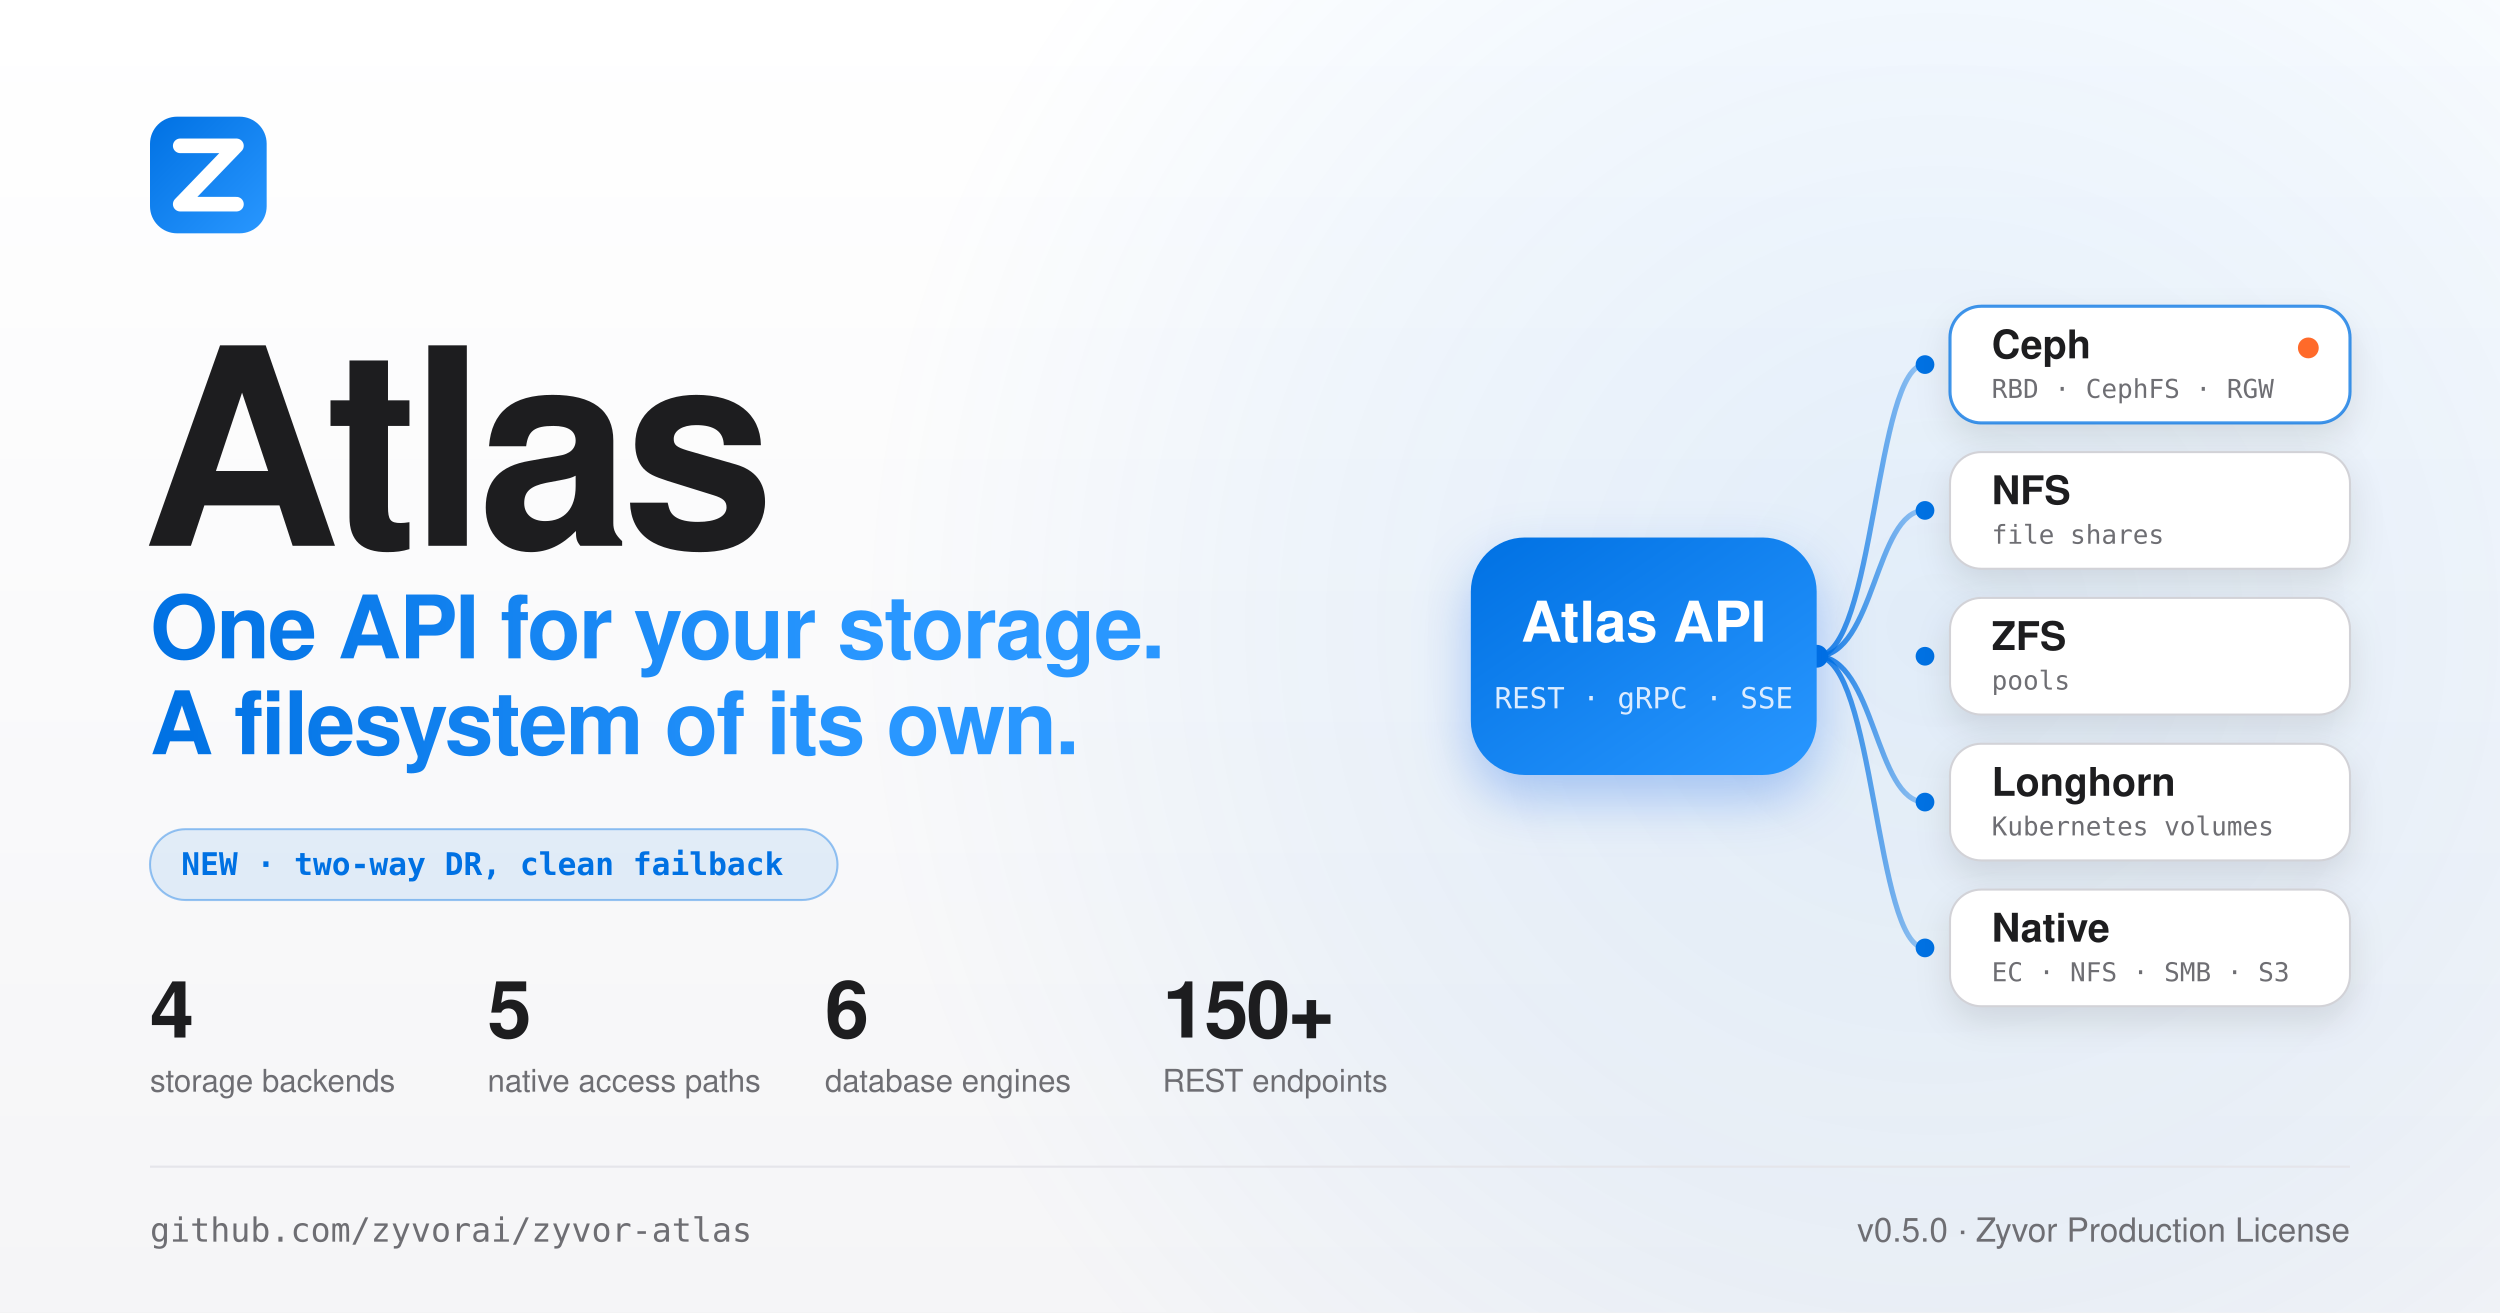
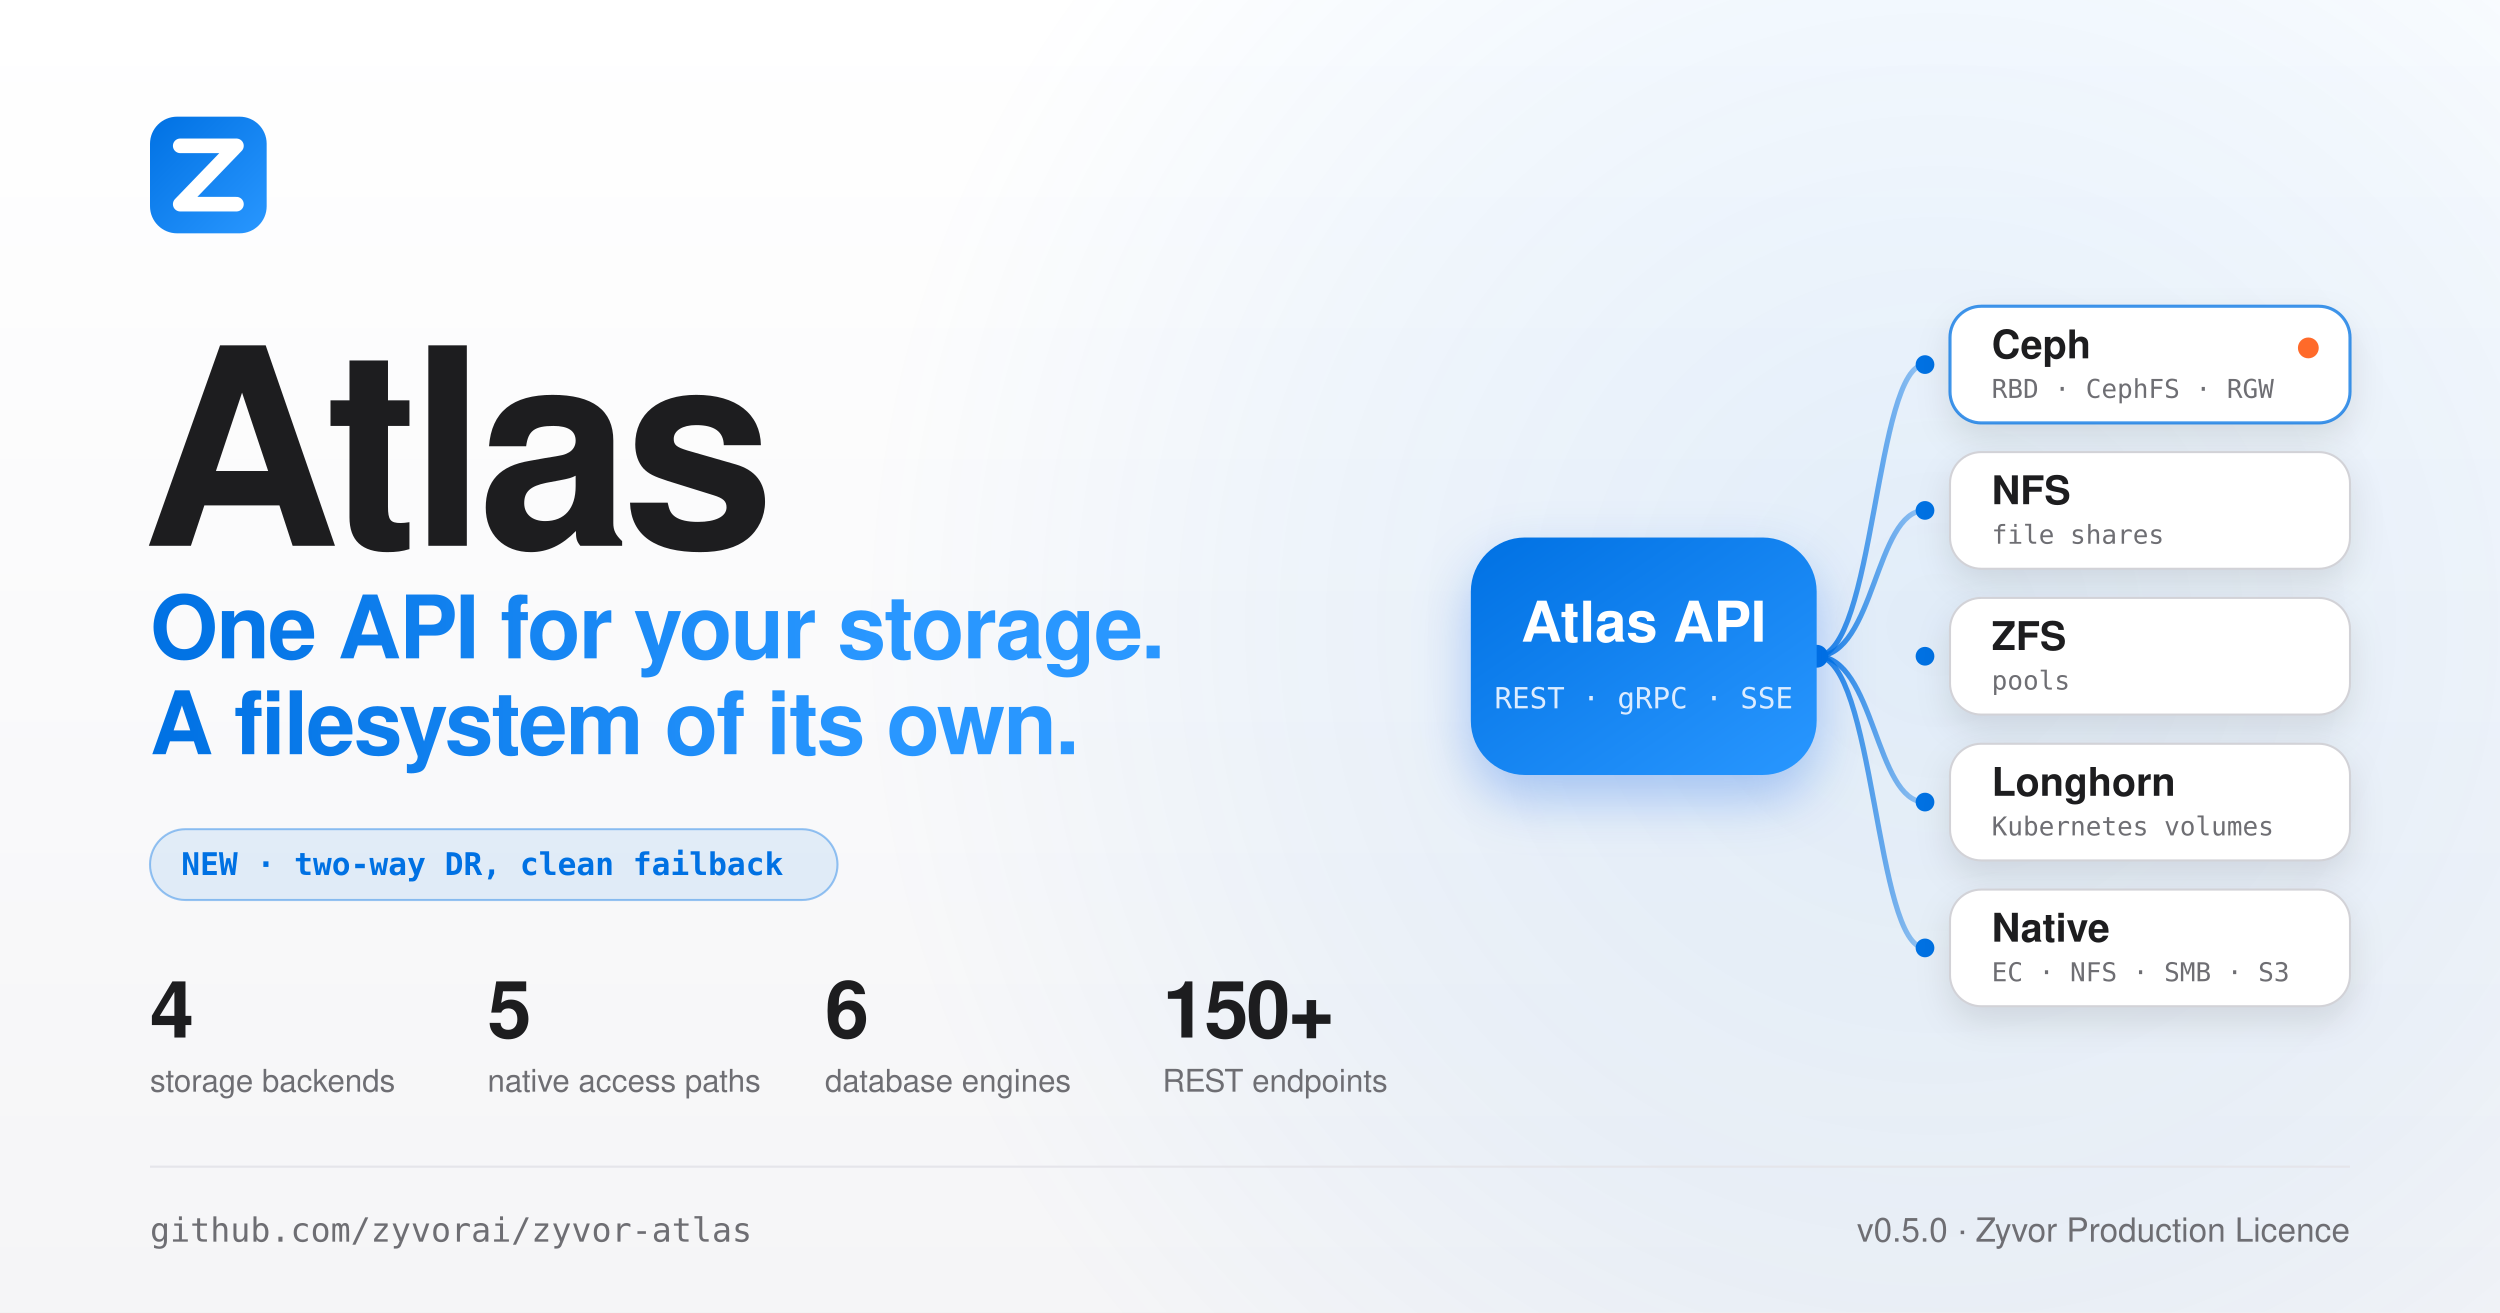
<svg xmlns="http://www.w3.org/2000/svg" width="1200" height="630" viewBox="0 0 1200 630" role="img" aria-label="Atlas — One API for your storage. A filesystem of its own. One API in front of Ceph, NFS, ZFS and Longhorn, plus Atlas Native, a distributed filesystem with NFS, SMB and S3.">
  <defs>
    <linearGradient id="bg" x1="0" y1="0" x2="0" y2="630" gradientUnits="userSpaceOnUse">
      <stop offset="0" stop-color="#ffffff" />
      <stop offset="1" stop-color="#f5f5f7" />
    </linearGradient>
    <radialGradient id="wash" cx="930" cy="300" r="520" gradientUnits="userSpaceOnUse">
      <stop offset="0" stop-color="#0071e3" stop-opacity="0.10" />
      <stop offset="0.6" stop-color="#0071e3" stop-opacity="0.05" />
      <stop offset="1" stop-color="#0071e3" stop-opacity="0" />
    </radialGradient>
    <linearGradient id="blue" x1="0" y1="0" x2="1" y2="1">
      <stop offset="0" stop-color="#0071e3" />
      <stop offset="1" stop-color="#2997ff" />
    </linearGradient>
    <linearGradient id="blueText" x1="72" y1="0" x2="420" y2="0" gradientUnits="userSpaceOnUse">
      <stop offset="0" stop-color="#0071e3" />
      <stop offset="1" stop-color="#2997ff" />
    </linearGradient>
    <linearGradient id="wire" x1="0" y1="0" x2="1" y2="0">
      <stop offset="0" stop-color="#0071e3" stop-opacity="0.9" />
      <stop offset="1" stop-color="#0071e3" stop-opacity="0.35" />
    </linearGradient>
    <filter id="shadow" x="-20%" y="-30%" width="140%" height="190%" color-interpolation-filters="sRGB">
      <feGaussianBlur in="SourceAlpha" stdDeviation="8" />
      <feOffset dy="7" result="b" />
      <feColorMatrix in="b" type="matrix" values="0 0 0 0 0  0 0 0 0 0  0 0 0 0 0  0 0 0 0.10 0" result="s" />
      <feMerge>
        <feMergeNode in="s" />
        <feMergeNode in="SourceGraphic" />
      </feMerge>
    </filter>
    <filter id="glow" x="-30%" y="-40%" width="160%" height="200%" color-interpolation-filters="sRGB">
      <feGaussianBlur in="SourceAlpha" stdDeviation="13" />
      <feOffset dy="11" result="b" />
      <feColorMatrix in="b" type="matrix" values="0 0 0 0 0.0  0 0 0 0 0.35  0 0 0 0 0.9  0 0 0 0.30 0" result="s" />
      <feMerge>
        <feMergeNode in="s" />
        <feMergeNode in="SourceGraphic" />
      </feMerge>
    </filter>
  </defs>
  <rect width="1200" height="630" fill="url(#bg)" />
  <rect width="1200" height="630" fill="url(#wash)" />
  <rect x="72" y="56" width="56" height="56" rx="13" fill="url(#blue)" />
  <path d="M86.5 70 113.5 70 86.5 98 113.5 98" fill="none" stroke="#ffffff" stroke-width="7" stroke-linecap="round" stroke-linejoin="round" />
  <text x="68" y="262" font-family="'Helvetica Neue',Helvetica,Arial,sans-serif" font-size="132" font-weight="700" letter-spacing="-4" fill="#1d1d1f">Atlas</text>
  <text x="72" y="316" font-family="'Helvetica Neue',Helvetica,Arial,sans-serif" font-size="42" font-weight="600" letter-spacing="-0.8" fill="url(#blueText)">One API for your storage.</text>
  <text x="72" y="362" font-family="'Helvetica Neue',Helvetica,Arial,sans-serif" font-size="42" font-weight="600" letter-spacing="-0.8" fill="url(#blueText)">A filesystem of its own.</text>
  <rect x="72" y="398" width="330" height="34" rx="17" fill="#0071e3" fill-opacity="0.10" stroke="#0071e3" stroke-opacity="0.4" />
  <text x="87" y="420" font-family="'Menlo','JetBrains Mono',monospace" font-size="15" font-weight="700" fill="#0071e3">NEW · two-way DR, clean failback</text>
  <g font-family="'Helvetica Neue',Helvetica,Arial,sans-serif">
    <text x="72" y="498" font-size="38" font-weight="700" letter-spacing="-1" fill="#1d1d1f">4</text>
    <text x="72" y="524" font-size="15" fill="#6e6e73">storage backends</text>
    <text x="234" y="498" font-size="38" font-weight="700" letter-spacing="-1" fill="#1d1d1f">5</text>
    <text x="234" y="524" font-size="15" fill="#6e6e73">native access paths</text>
    <text x="396" y="498" font-size="38" font-weight="700" letter-spacing="-1" fill="#1d1d1f">6</text>
    <text x="396" y="524" font-size="15" fill="#6e6e73">database engines</text>
    <text x="558" y="498" font-size="38" font-weight="700" letter-spacing="-1" fill="#1d1d1f">150+</text>
    <text x="558" y="524" font-size="15" fill="#6e6e73">REST endpoints</text>
  </g>
  <g fill="none" stroke="url(#wire)" stroke-width="2.5" stroke-linecap="round">
    <path d="M872 315 C 900 315, 900 175, 924 175" />
    <path d="M872 315 C 900 315, 900 245, 924 245" />
    <path d="M872 315 C 900 315, 900 315, 924 315" />
    <path d="M872 315 C 900 315, 900 385, 924 385" />
    <path d="M872 315 C 900 315, 900 455, 924 455" />
  </g>
  <g fill="#0071e3">
    <circle cx="872" cy="315" r="5.5" />
    <circle cx="924" cy="175" r="4.5" />
    <circle cx="924" cy="245" r="4.5" />
    <circle cx="924" cy="315" r="4.5" />
    <circle cx="924" cy="385" r="4.5" />
    <circle cx="924" cy="455" r="4.5" />
  </g>
  <rect x="706" y="258" width="166" height="114" rx="26" fill="url(#blue)" filter="url(#glow)" />
  <text x="789" y="308" text-anchor="middle" font-family="'Helvetica Neue',Helvetica,Arial,sans-serif" font-size="27" font-weight="700" fill="#ffffff">Atlas API</text>
  <text x="789" y="340" text-anchor="middle" font-family="'Menlo','JetBrains Mono',monospace" font-size="14" fill="#dcecff">REST · gRPC · SSE</text>
  <g font-family="'Helvetica Neue',Helvetica,Arial,sans-serif">
    <rect x="936" y="147" width="192" height="56" rx="15" fill="#ffffff" stroke="#0071e3" stroke-opacity="0.75" stroke-width="1.5" filter="url(#shadow)" />
    <text x="956" y="172" font-size="19" font-weight="700" fill="#1d1d1f">Ceph</text>
    <text x="956" y="191" font-size="12.5" font-family="'Menlo','JetBrains Mono',monospace" fill="#6e6e73">RBD · CephFS · RGW</text>
    <circle cx="1108" cy="167" r="5" fill="#ff6a2a" />
    <rect x="936" y="217" width="192" height="56" rx="15" fill="#ffffff" stroke="#d2d2d7" filter="url(#shadow)" />
    <text x="956" y="242" font-size="19" font-weight="700" fill="#1d1d1f">NFS</text>
    <text x="956" y="261" font-size="12.5" font-family="'Menlo','JetBrains Mono',monospace" fill="#6e6e73">file shares</text>
    <rect x="936" y="287" width="192" height="56" rx="15" fill="#ffffff" stroke="#d2d2d7" filter="url(#shadow)" />
    <text x="956" y="312" font-size="19" font-weight="700" fill="#1d1d1f">ZFS</text>
    <text x="956" y="331" font-size="12.5" font-family="'Menlo','JetBrains Mono',monospace" fill="#6e6e73">pools</text>
    <rect x="936" y="357" width="192" height="56" rx="15" fill="#ffffff" stroke="#d2d2d7" filter="url(#shadow)" />
    <text x="956" y="382" font-size="19" font-weight="700" fill="#1d1d1f">Longhorn</text>
    <text x="956" y="401" font-size="12.5" font-family="'Menlo','JetBrains Mono',monospace" fill="#6e6e73">Kubernetes volumes</text>
    <rect x="936" y="427" width="192" height="56" rx="15" fill="#ffffff" stroke="#d2d2d7" filter="url(#shadow)" />
    <text x="956" y="452" font-size="19" font-weight="700" fill="#1d1d1f">Native</text>
    <text x="956" y="471" font-size="12.5" font-family="'Menlo','JetBrains Mono',monospace" fill="#6e6e73">EC · NFS · SMB · S3</text>
  </g>
  <line x1="72" y1="560" x2="1128" y2="560" stroke="#e5e5ea" stroke-width="1" />
  <text x="72" y="596" font-family="'Menlo','JetBrains Mono',monospace" font-size="16" fill="#6e6e73">github.com/zyvorai/zyvor-atlas</text>
-   <text x="1128" y="596" text-anchor="end" font-family="'Helvetica Neue',Helvetica,Arial,sans-serif" font-size="16" fill="#6e6e73">v0.5.0 · Zyvor Production License</text>
+   <text x="1128" y="596" text-anchor="end" font-family="'Helvetica Neue',Helvetica,Arial,sans-serif" font-size="16" fill="#6e6e73">v0.5.0 · Zyvor Production Licence</text>
</svg>
